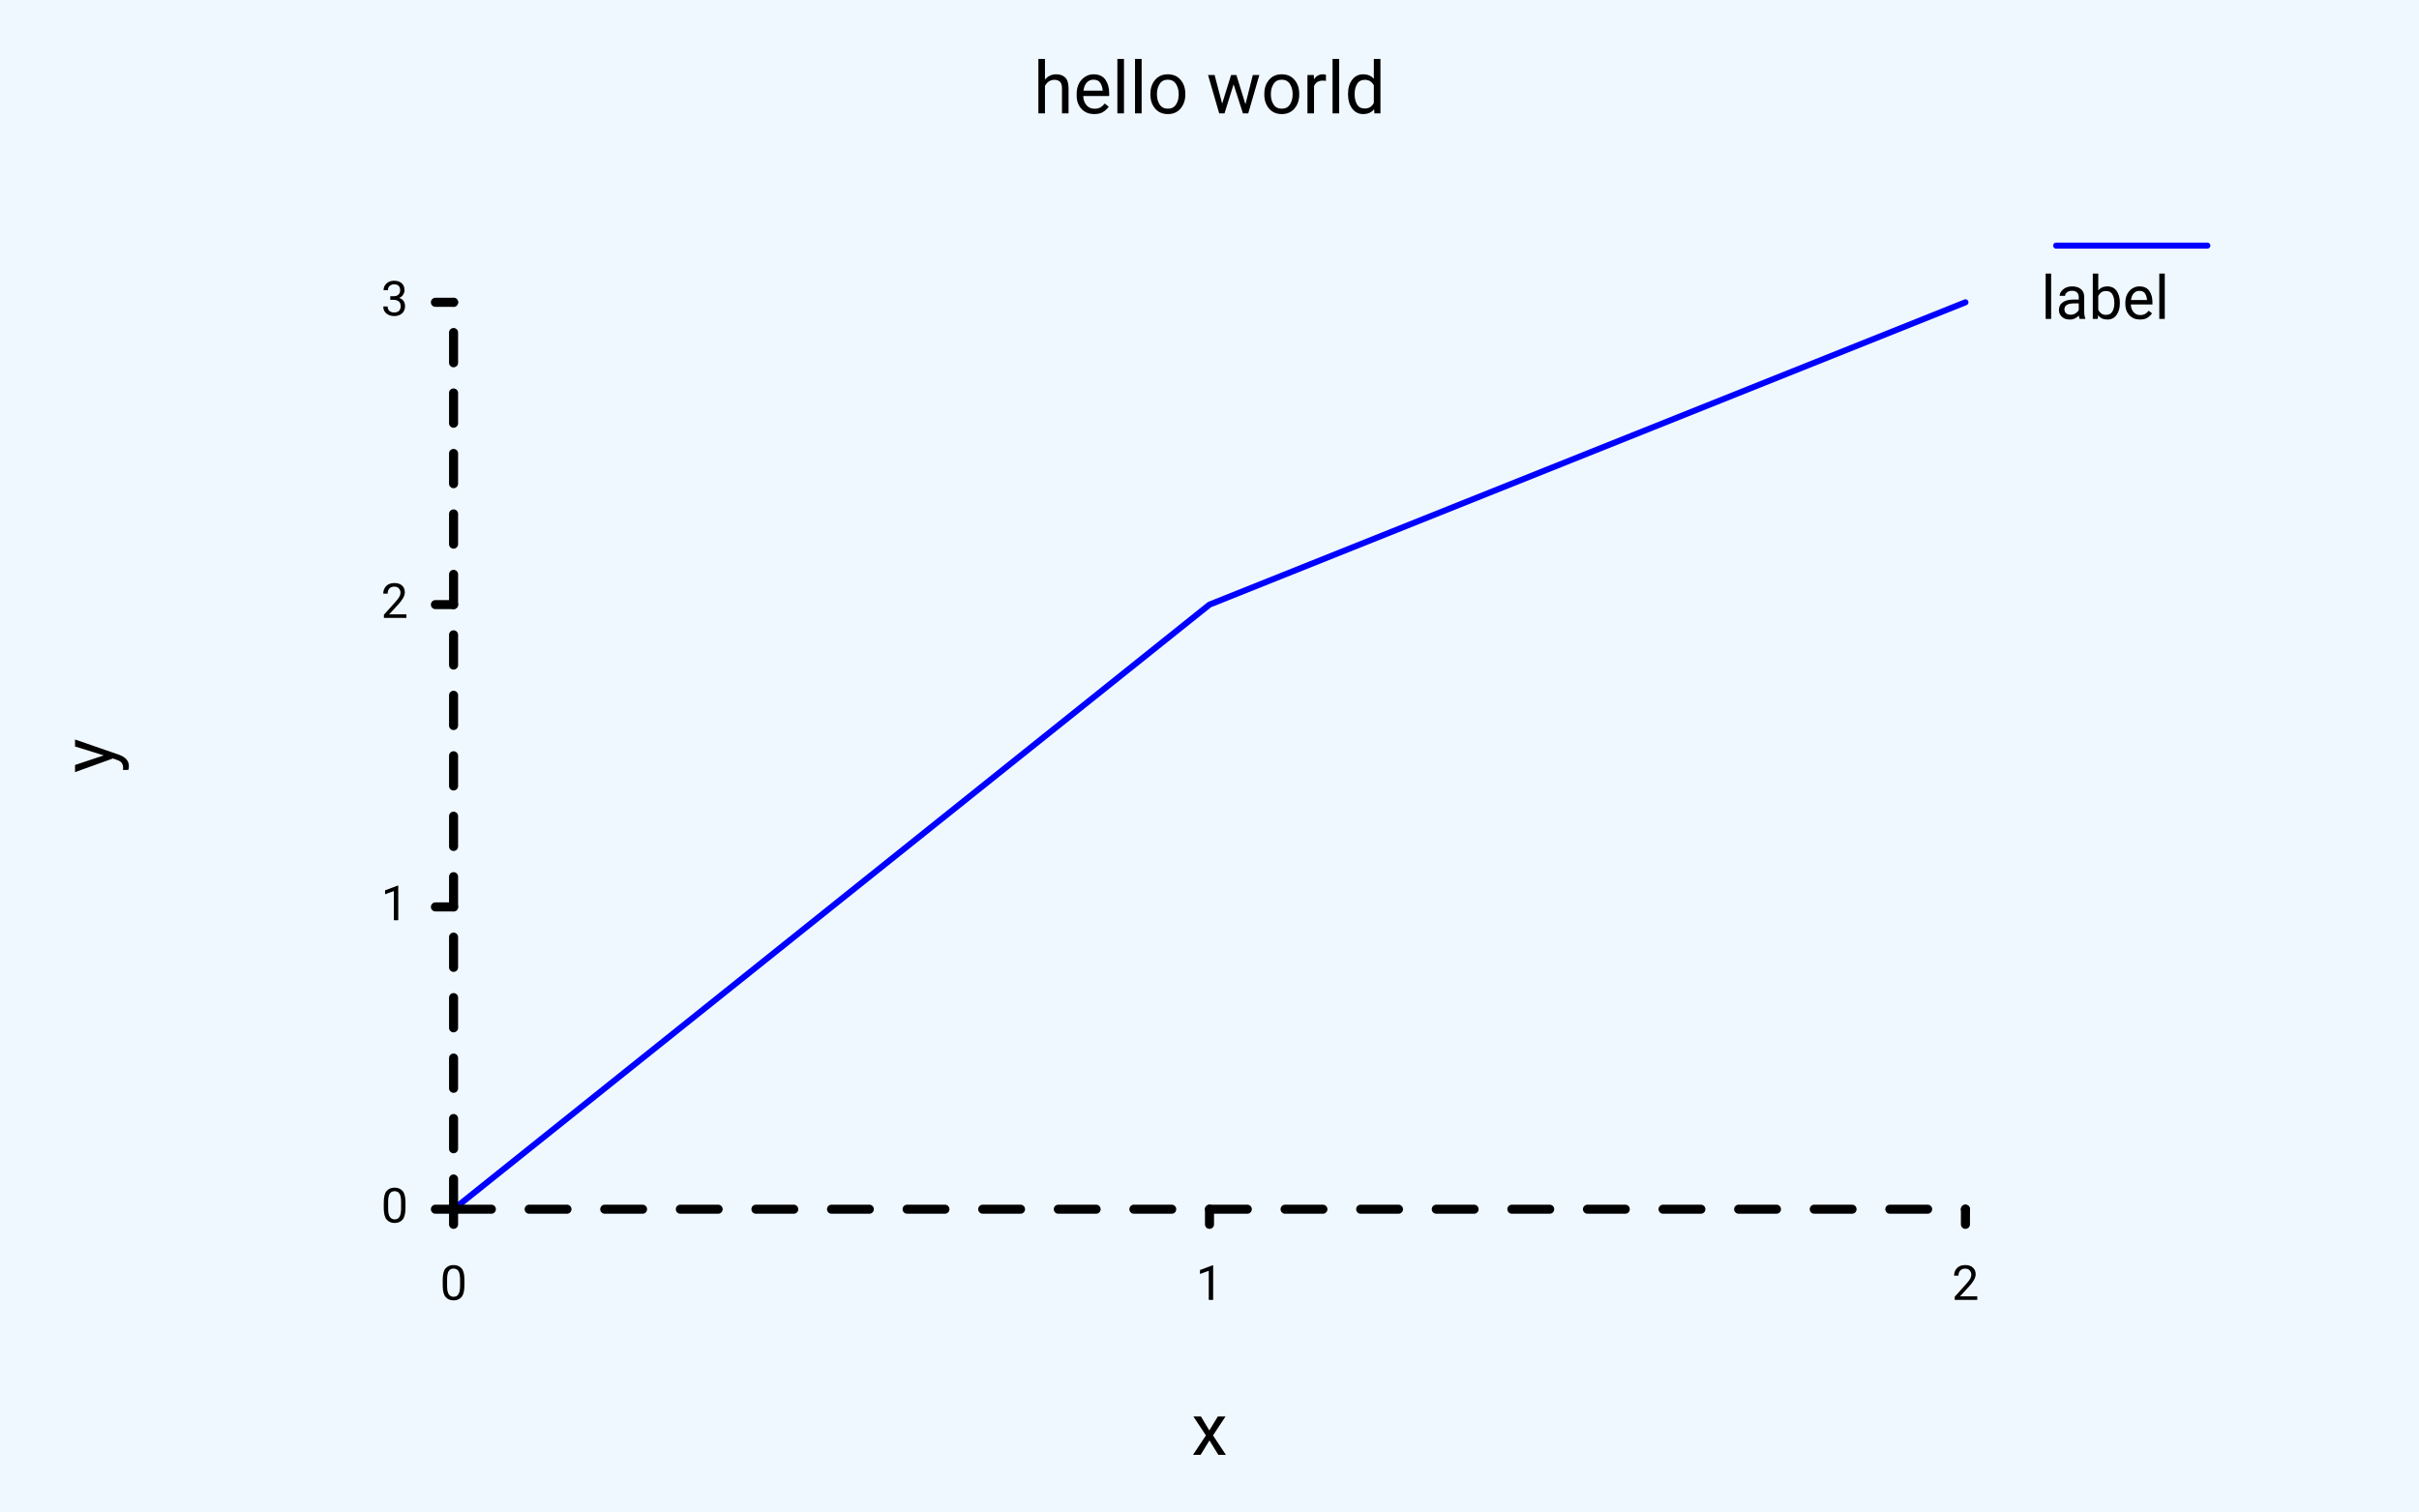
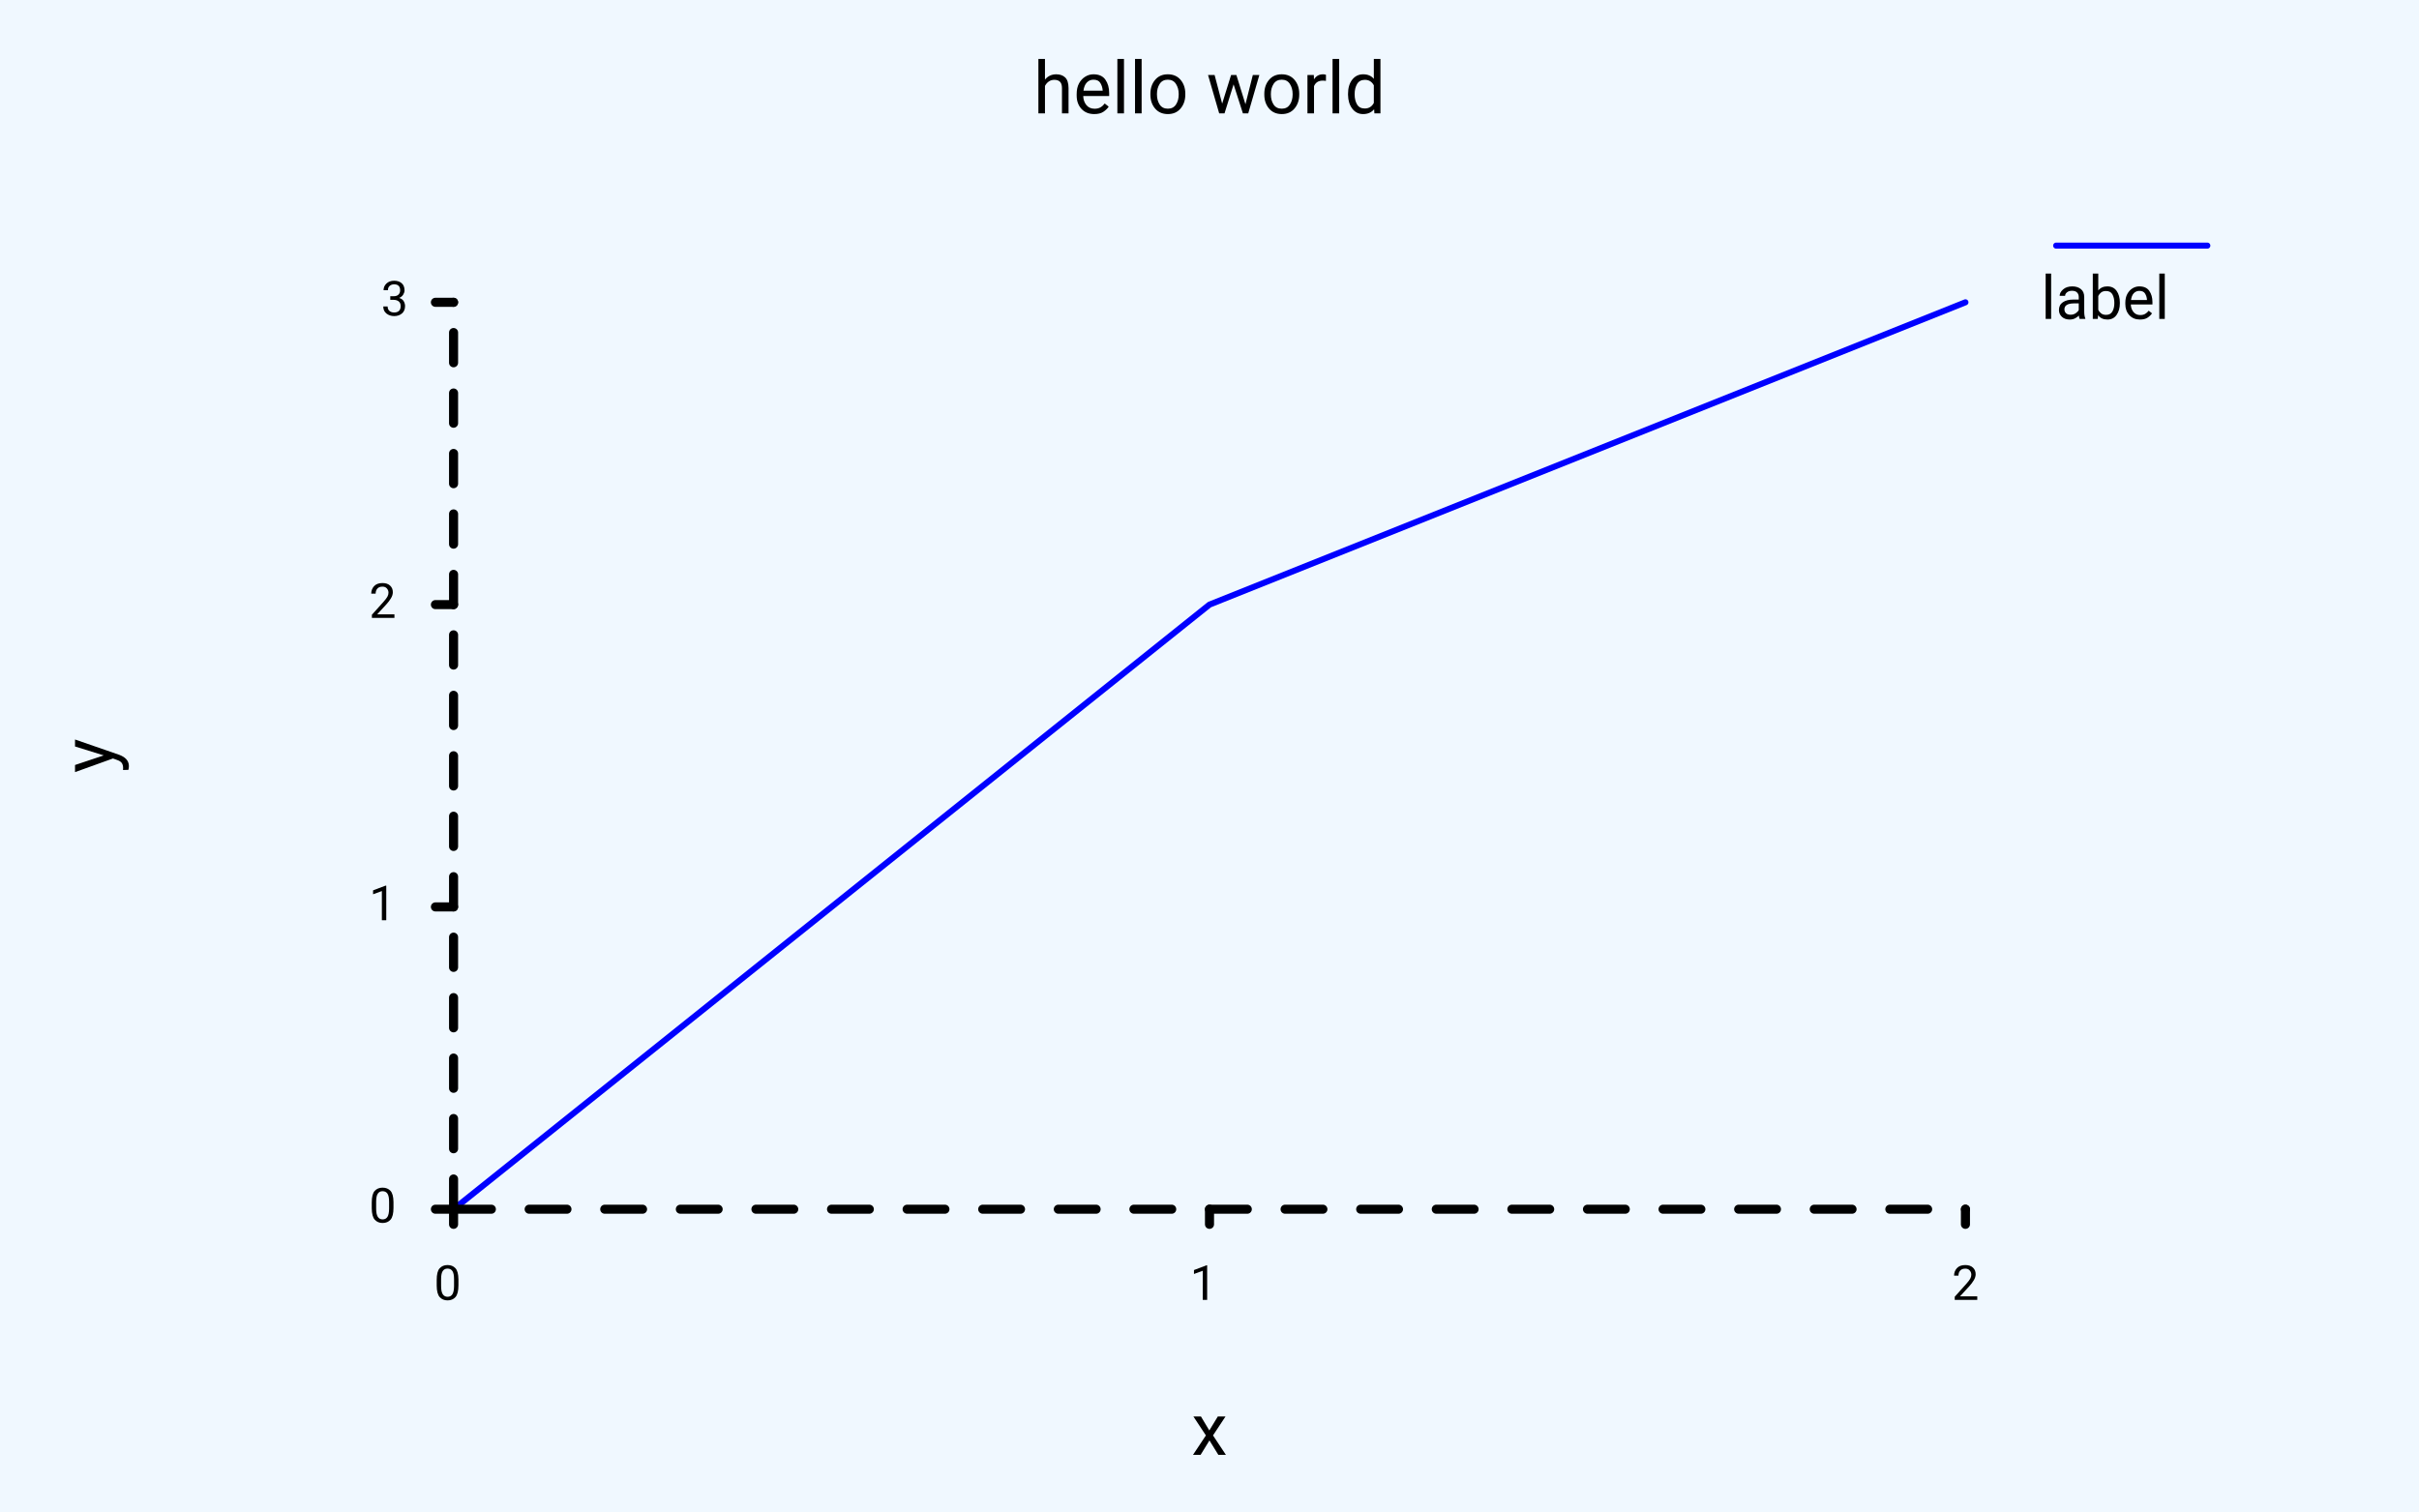
<svg xmlns="http://www.w3.org/2000/svg" class="poloto" width="800" height="500" viewBox="0 0 800 500">
  <style>
.poloto{
  stroke-linecap:round;
  stroke-linejoin:round;
  font-family:Roboto,sans-serif;
  font-size:16px;
}
.poloto_background{fill:AliceBlue;}
.poloto_scatter{stroke-width:7}
.poloto_line{stroke-width:2}
.poloto_text{fill: black;}
.poloto_name{font-size:24px;dominant-baseline:start;text-anchor:middle;}
.poloto_where{dominant-baseline:middle;text-anchor:start}
.poloto_text.poloto_legend{font-size:20px;dominant-baseline:middle;text-anchor:start;}
- .poloto_text.poloto_ticks.poloto_y{dominant-baseline:middle;text-anchor:end}
- .poloto_text.poloto_ticks.poloto_x{dominant-baseline:start;text-anchor:middle}
+ .poloto_text.poloto_ticks.poloto_y{text-anchor:end}
+ .poloto_text.poloto_ticks.poloto_x{text-anchor:middle}
.poloto_imgs.poloto_ticks{stroke: black;stroke-width:3;fill:none;stroke-dasharray:none}
.poloto_grid{stroke:gray;stroke-width:0.5}

.poloto0.poloto_stroke{stroke:blue;}
.poloto1.poloto_stroke{stroke:red;}
.poloto2.poloto_stroke{stroke:green;}
.poloto3.poloto_stroke{stroke:gold;}
.poloto4.poloto_stroke{stroke:aqua;}
.poloto5.poloto_stroke{stroke:lime;}
.poloto6.poloto_stroke{stroke:orange;}
.poloto7.poloto_stroke{stroke:chocolate;}
.poloto0.poloto_fill{fill:blue;}
.poloto1.poloto_fill{fill:red;}
.poloto2.poloto_fill{fill:green;}
.poloto3.poloto_fill{fill:gold;}
.poloto4.poloto_fill{fill:aqua;}
.poloto5.poloto_fill{fill:lime;}
.poloto6.poloto_fill{fill:orange;}
.poloto7.poloto_fill{fill:chocolate;}
	</style>
  <circle r="1e5" class="poloto_background" />
  <g id="poloto_plot0" class="poloto_plot poloto_imgs poloto_line poloto0 poloto_stroke" fill="none" stroke="black">
    <path d=" M 150.00 400.00 L 400.00 200.00 L 650.00 100.00" />
  </g>
  <g class="poloto_legend poloto_imgs poloto_line poloto0 poloto_stroke">
    <line x1="680" x2="730" y1="81.25" y2="81.25" />
  </g>
-   <text class="poloto_legend poloto_text poloto_line poloto0" x="675" y="100">label</text>
+   <text dominant-baseline="middle" class="poloto_legend poloto_text poloto_line poloto0" x="675" y="100">label</text>
  <text class="poloto_text poloto_name poloto_title" x="400.00" y="37.50">hello world</text>
  <text class="poloto_text poloto_name poloto_x" x="400.00" y="481.25">x</text>
  <text class="poloto_text poloto_name poloto_y" x="37.50" y="250.00" transform="rotate(-90,37.50,250.00)">y</text>
-   <g class="poloto_text poloto_ticks poloto_y">
-     <text x="135.00" y="400.00">0</text>
-     <text x="135.00" y="300.00">1</text>
-     <text x="135.00" y="200.00">2</text>
-     <text x="135.00" y="100.00">3</text>
-   </g>
+   <text dominant-baseline="middle" class="poloto_text poloto_ticks poloto_y">
+     <tspan x="135.00" y="400.00">0</tspan>
+     <tspan x="135.00" y="300.00">1</tspan>
+     <tspan x="135.00" y="200.00">2</tspan>
+     <tspan x="135.00" y="100.00">3</tspan>
+   </text>
  <g class="poloto_imgs poloto_ticks poloto_y">
    <line x1="150.00" x2="144.00" y1="400.00" y2="400.00" />
    <line x1="150.00" x2="144.00" y1="300.00" y2="300.00" />
    <line x1="150.00" x2="144.00" y1="200.00" y2="200.00" />
    <line x1="150.00" x2="144.00" y1="100.00" y2="100.00" />
  </g>
-   <g class="poloto_text poloto_ticks poloto_x">
-     <text x="150.00" y="430.00">0</text>
-     <text x="400.00" y="430.00">1</text>
-     <text x="650.00" y="430.00">2</text>
-   </g>
+   <text dominant-baseline="start" class="poloto_text poloto_ticks poloto_x">
+     <tspan x="150.00" y="430.00">0</tspan>
+     <tspan x="400.00" y="430.00">1</tspan>
+     <tspan x="650.00" y="430.00">2</tspan>
+   </text>
  <g class="poloto_imgs poloto_ticks poloto_x">
    <line x1="150.00" x2="150.00" y1="400.00" y2="405.00" />
    <line x1="400.00" x2="400.00" y1="400.00" y2="405.00" />
    <line x1="650.00" x2="650.00" y1="400.00" y2="405.00" />
  </g>
  <path class="poloto_imgs poloto_ticks poloto_x" style="stroke-dasharray:12.5;stroke-dashoffset:-0;" d=" M 150.00 400.00 L 650.00 400.00" />
  <path class="poloto_imgs poloto_ticks poloto_y" style="stroke-dasharray:10;stroke-dashoffset:-0;" d=" M 150.00 400.00 L 150.00 100.00" />
</svg>
